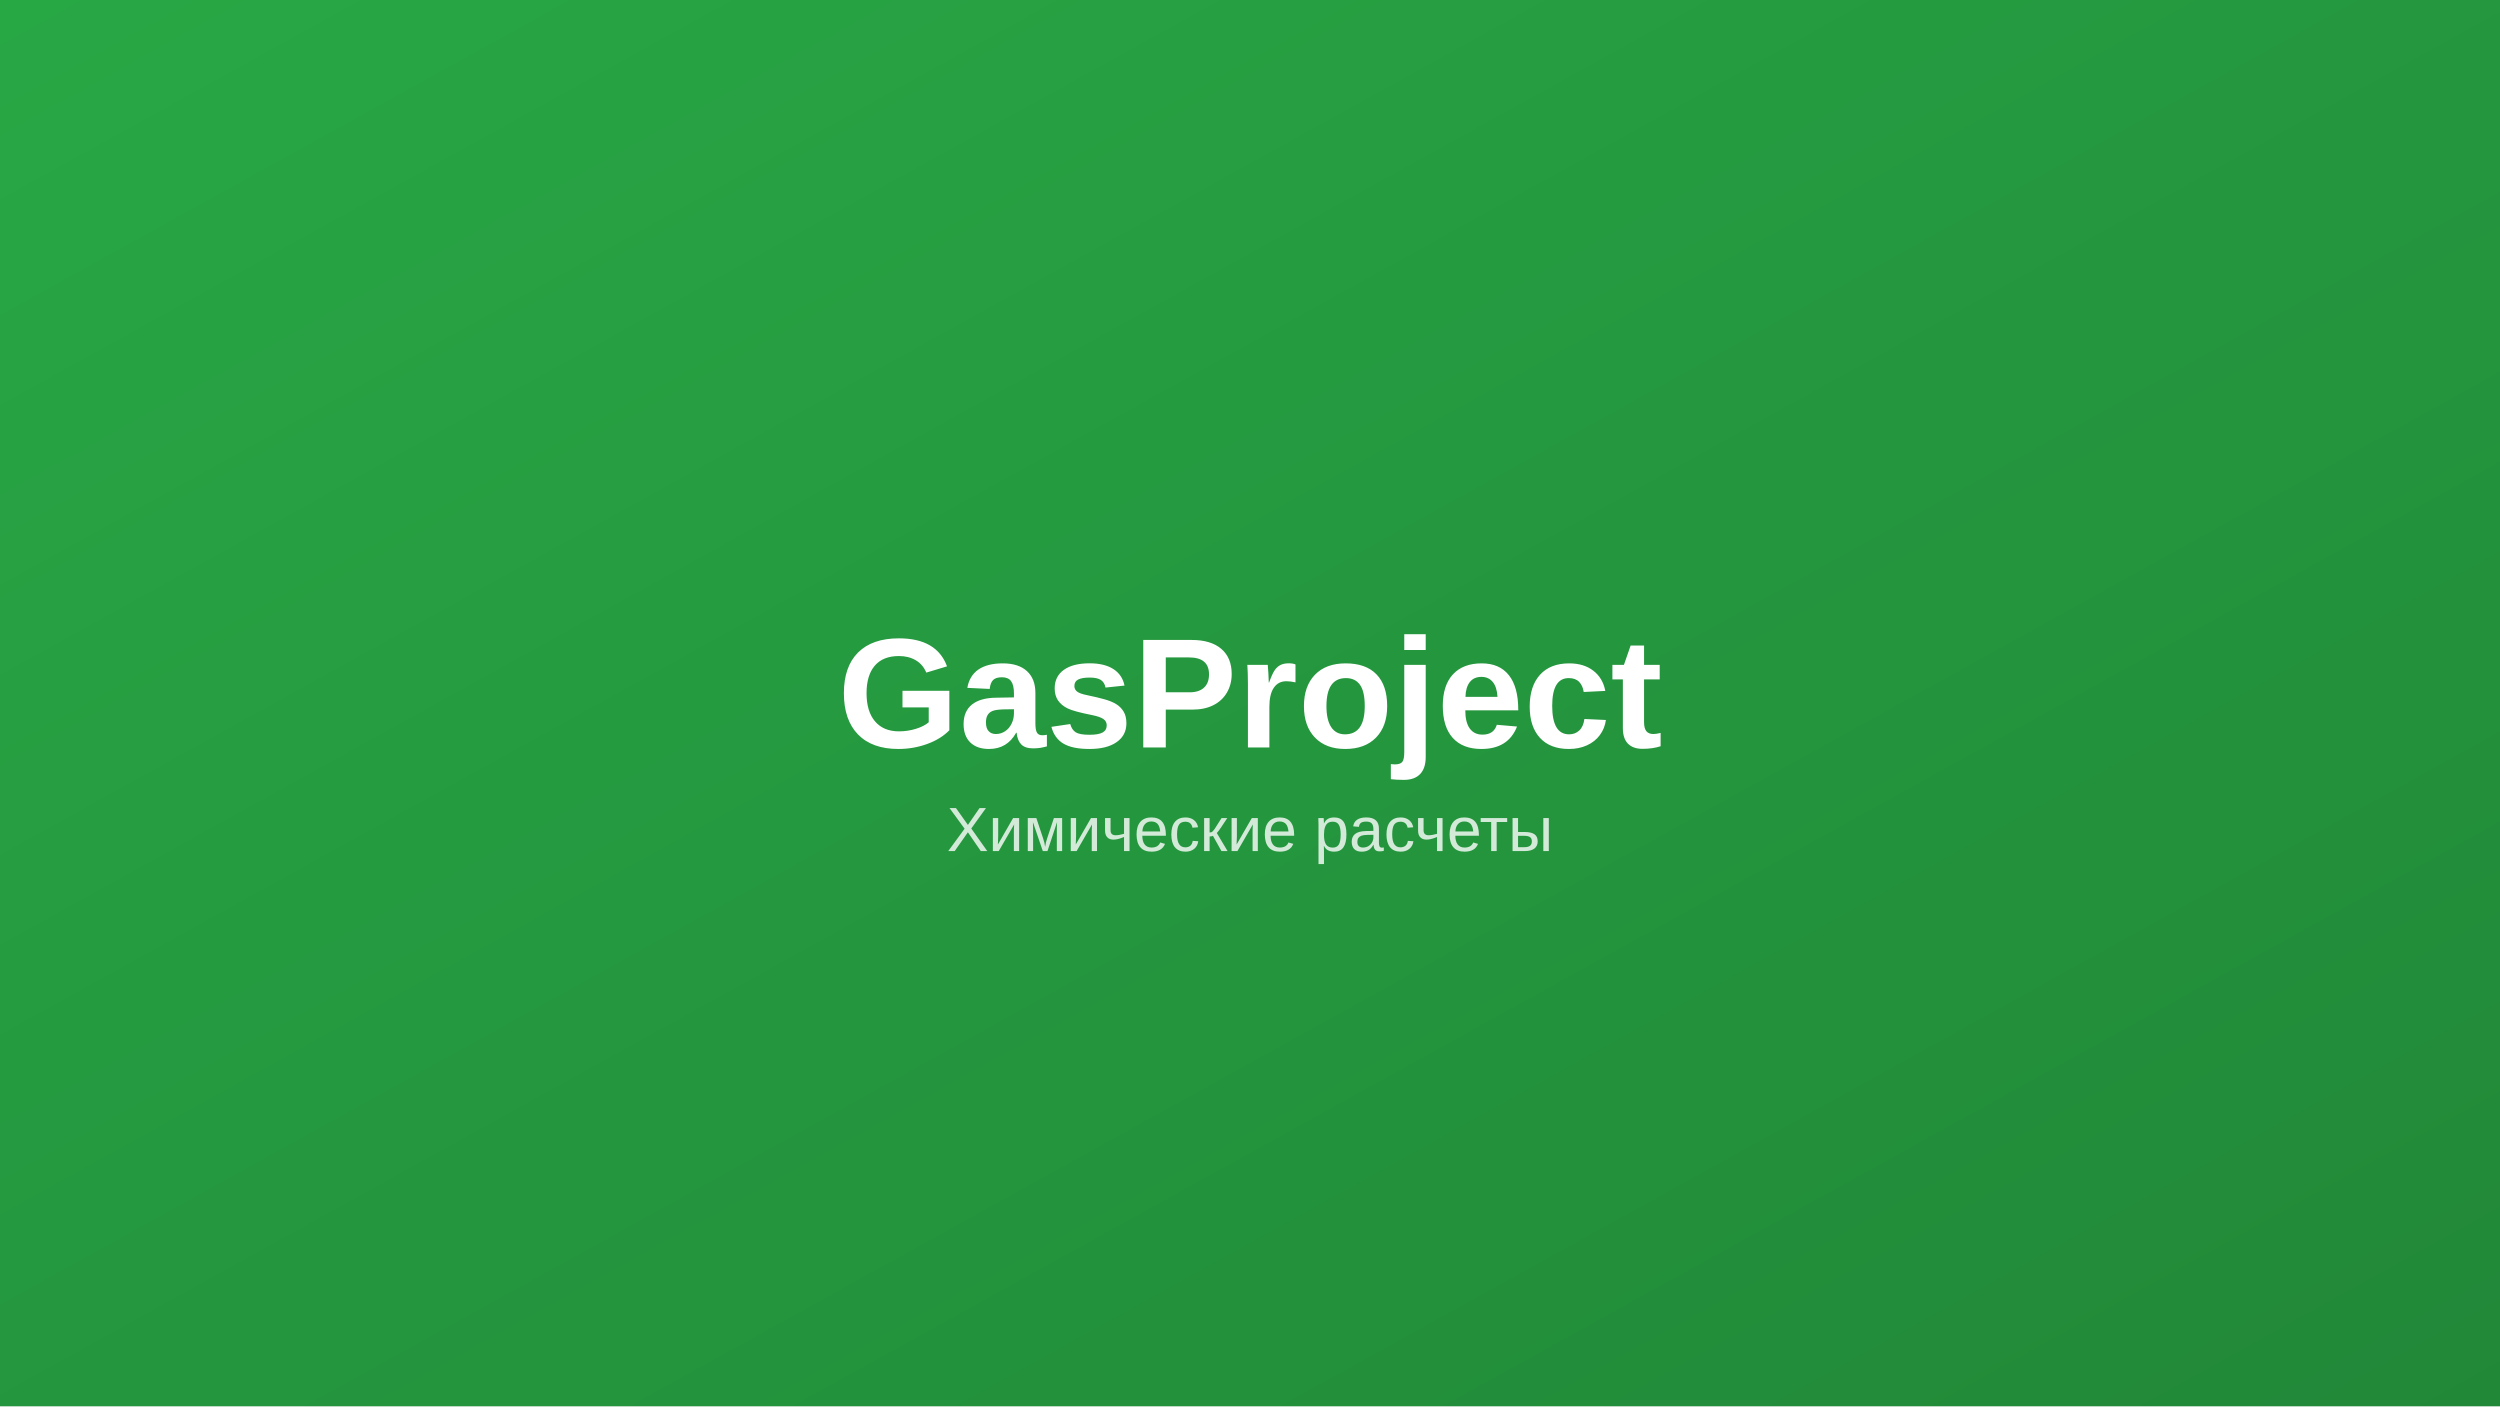
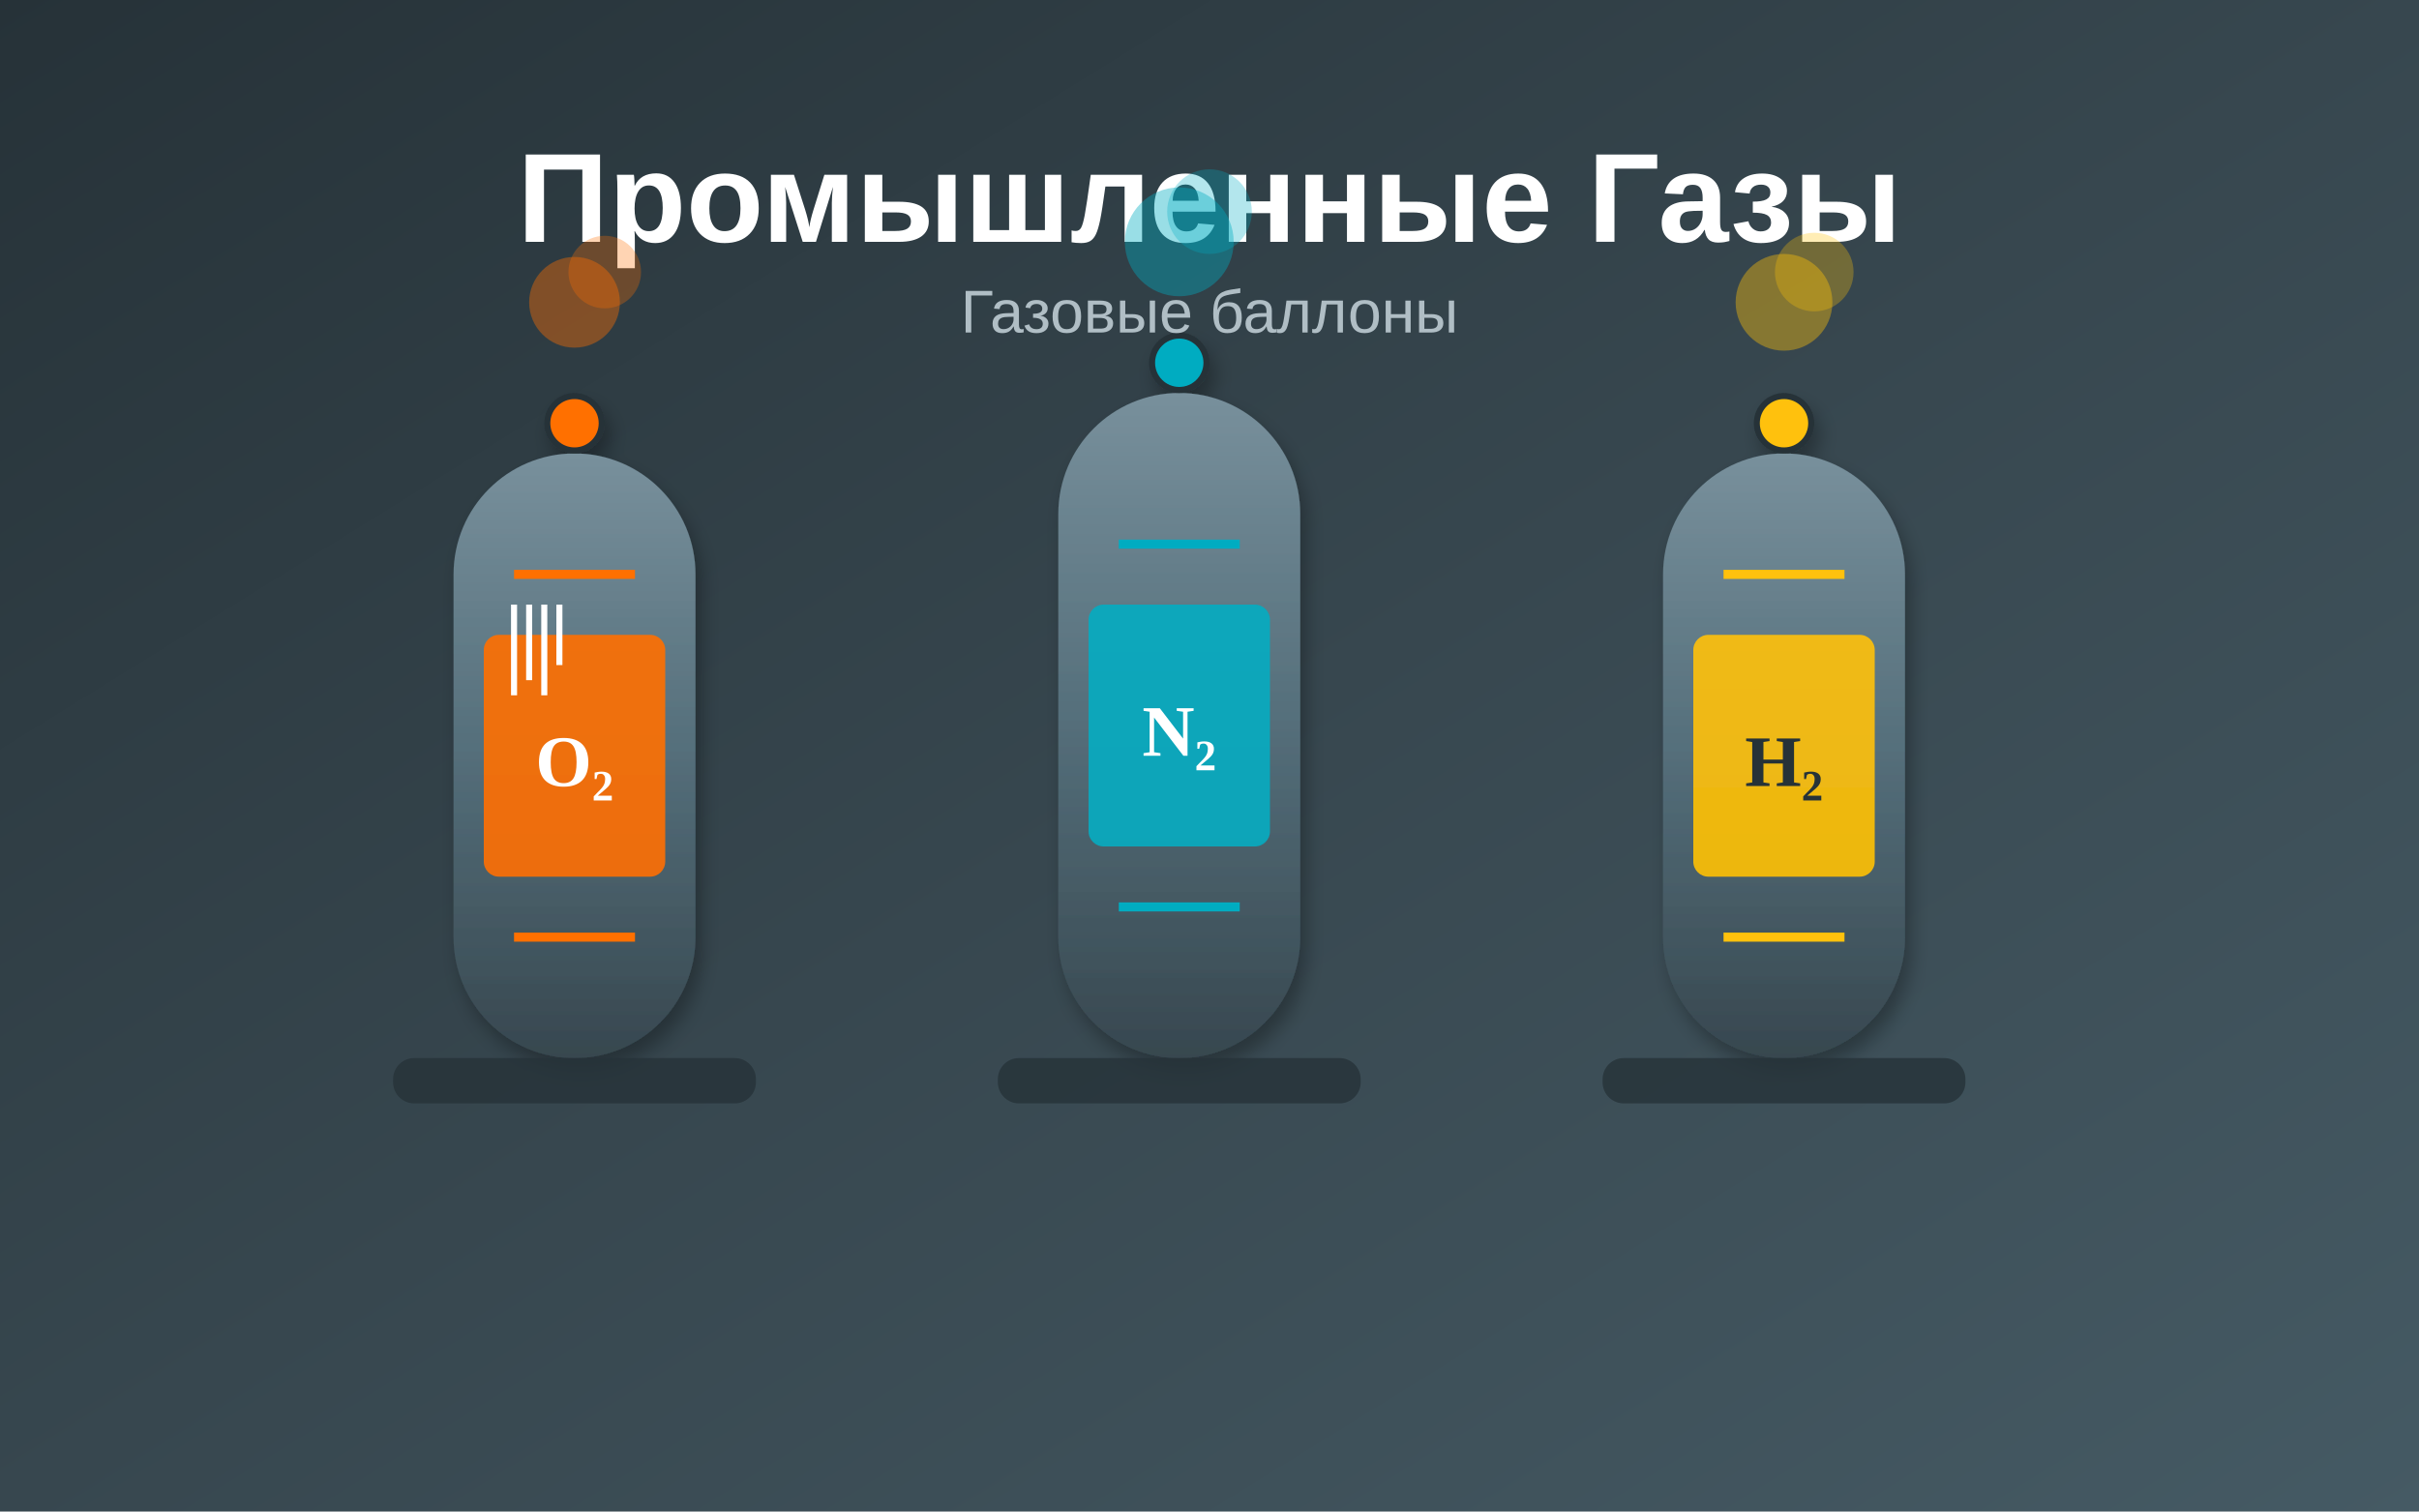
- <svg xmlns="http://www.w3.org/2000/svg" width="1920" height="1080">
+ <svg xmlns="http://www.w3.org/2000/svg" viewBox="0 0 800 500" width="800" height="500">
  <defs>
-     <linearGradient id="grad2" x1="0%" y1="0%" x2="100%" y2="100%">
-       <stop offset="0%" style="stop-color:#28a745;stop-opacity:1" />
-       <stop offset="100%" style="stop-color:#218838;stop-opacity:1" />
+     <linearGradient id="bg2" x1="0%" y1="0%" x2="100%" y2="100%">
+       <stop offset="0%" style="stop-color:#263238;stop-opacity:1" />
+       <stop offset="50%" style="stop-color:#37474f;stop-opacity:1" />
+       <stop offset="100%" style="stop-color:#455a64;stop-opacity:1" />
    </linearGradient>
+     <linearGradient id="cylinderGrad" x1="0%" y1="0%" x2="0%" y2="100%">
+       <stop offset="0%" style="stop-color:#78909c;stop-opacity:1" />
+       <stop offset="50%" style="stop-color:#546e7a;stop-opacity:1" />
+       <stop offset="100%" style="stop-color:#37474f;stop-opacity:1" />
+     </linearGradient>
+     <filter id="shadow">
+       <feDropShadow dx="2" dy="4" stdDeviation="3" flood-opacity="0.3" />
+     </filter>
  </defs>
-   <rect width="1920" height="1080" fill="url(#grad2)" />
-   <text x="960" y="540" font-family="Arial, sans-serif" font-size="120" fill="white" text-anchor="middle" dominant-baseline="middle" font-weight="bold">GasProject</text>
-   <text x="960" y="640" font-family="Arial, sans-serif" font-size="48" fill="rgba(255,255,255,0.8)" text-anchor="middle" dominant-baseline="middle">Химические расчеты</text>
+   <rect width="800" height="500" fill="url(#bg2)" />
+   <g transform="translate(150, 150)" filter="url(#shadow)">
+     <rect x="0" y="0" width="80" height="200" rx="40" fill="url(#cylinderGrad)" />
+     <rect x="30" y="-20" width="20" height="20" rx="10" fill="#263238" />
+     <circle cx="40" cy="-10" r="8" fill="#ff6f00" />
+     <rect x="10" y="60" width="60" height="80" rx="5" fill="#ff6f00" opacity="0.9" />
+     <text x="40" y="110" text-anchor="middle" fill="white" font-size="24" font-weight="bold">O₂</text>
+     <line x1="20" y1="40" x2="60" y2="40" stroke="#ff6f00" stroke-width="3" />
+     <line x1="20" y1="160" x2="60" y2="160" stroke="#ff6f00" stroke-width="3" />
+   </g>
+   <g transform="translate(350, 130)" filter="url(#shadow)">
+     <rect x="0" y="0" width="80" height="220" rx="40" fill="url(#cylinderGrad)" />
+     <rect x="30" y="-20" width="20" height="20" rx="10" fill="#263238" />
+     <circle cx="40" cy="-10" r="8" fill="#00acc1" />
+     <rect x="10" y="70" width="60" height="80" rx="5" fill="#00acc1" opacity="0.9" />
+     <text x="40" y="120" text-anchor="middle" fill="white" font-size="24" font-weight="bold">N₂</text>
+     <line x1="20" y1="50" x2="60" y2="50" stroke="#00acc1" stroke-width="3" />
+     <line x1="20" y1="170" x2="60" y2="170" stroke="#00acc1" stroke-width="3" />
+   </g>
+   <g transform="translate(550, 150)" filter="url(#shadow)">
+     <rect x="0" y="0" width="80" height="200" rx="40" fill="url(#cylinderGrad)" />
+     <rect x="30" y="-20" width="20" height="20" rx="10" fill="#263238" />
+     <circle cx="40" cy="-10" r="8" fill="#ffc107" />
+     <rect x="10" y="60" width="60" height="80" rx="5" fill="#ffc107" opacity="0.9" />
+     <text x="40" y="110" text-anchor="middle" fill="#263238" font-size="24" font-weight="bold">H₂</text>
+     <line x1="20" y1="40" x2="60" y2="40" stroke="#ffc107" stroke-width="3" />
+     <line x1="20" y1="160" x2="60" y2="160" stroke="#ffc107" stroke-width="3" />
+   </g>
+   <rect x="130" y="350" width="120" height="15" rx="7" fill="#263238" opacity="0.8" />
+   <rect x="330" y="350" width="120" height="15" rx="7" fill="#263238" opacity="0.8" />
+   <rect x="530" y="350" width="120" height="15" rx="7" fill="#263238" opacity="0.8" />
+   <text x="400" y="80" text-anchor="middle" fill="white" font-size="42" font-weight="bold" font-family="Arial, sans-serif">Промышленные Газы</text>
+   <text x="400" y="110" text-anchor="middle" fill="#b0bec5" font-size="20" font-family="Arial, sans-serif">Газовые баллоны</text>
+   <circle cx="190" cy="100" r="15" fill="#ff6f00" opacity="0.4" />
+   <circle cx="200" cy="90" r="12" fill="#ff6f00" opacity="0.3" />
+   <circle cx="390" cy="80" r="18" fill="#00acc1" opacity="0.4" />
+   <circle cx="400" cy="70" r="14" fill="#00acc1" opacity="0.3" />
+   <circle cx="590" cy="100" r="16" fill="#ffc107" opacity="0.4" />
+   <circle cx="600" cy="90" r="13" fill="#ffc107" opacity="0.3" />
+   <g transform="translate(170, 200)">
+     <line x1="0" y1="0" x2="0" y2="30" stroke="white" stroke-width="2" />
+     <line x1="5" y1="0" x2="5" y2="25" stroke="white" stroke-width="2" />
+     <line x1="10" y1="0" x2="10" y2="30" stroke="white" stroke-width="2" />
+     <line x1="15" y1="0" x2="15" y2="20" stroke="white" stroke-width="2" />
+   </g>
</svg>
